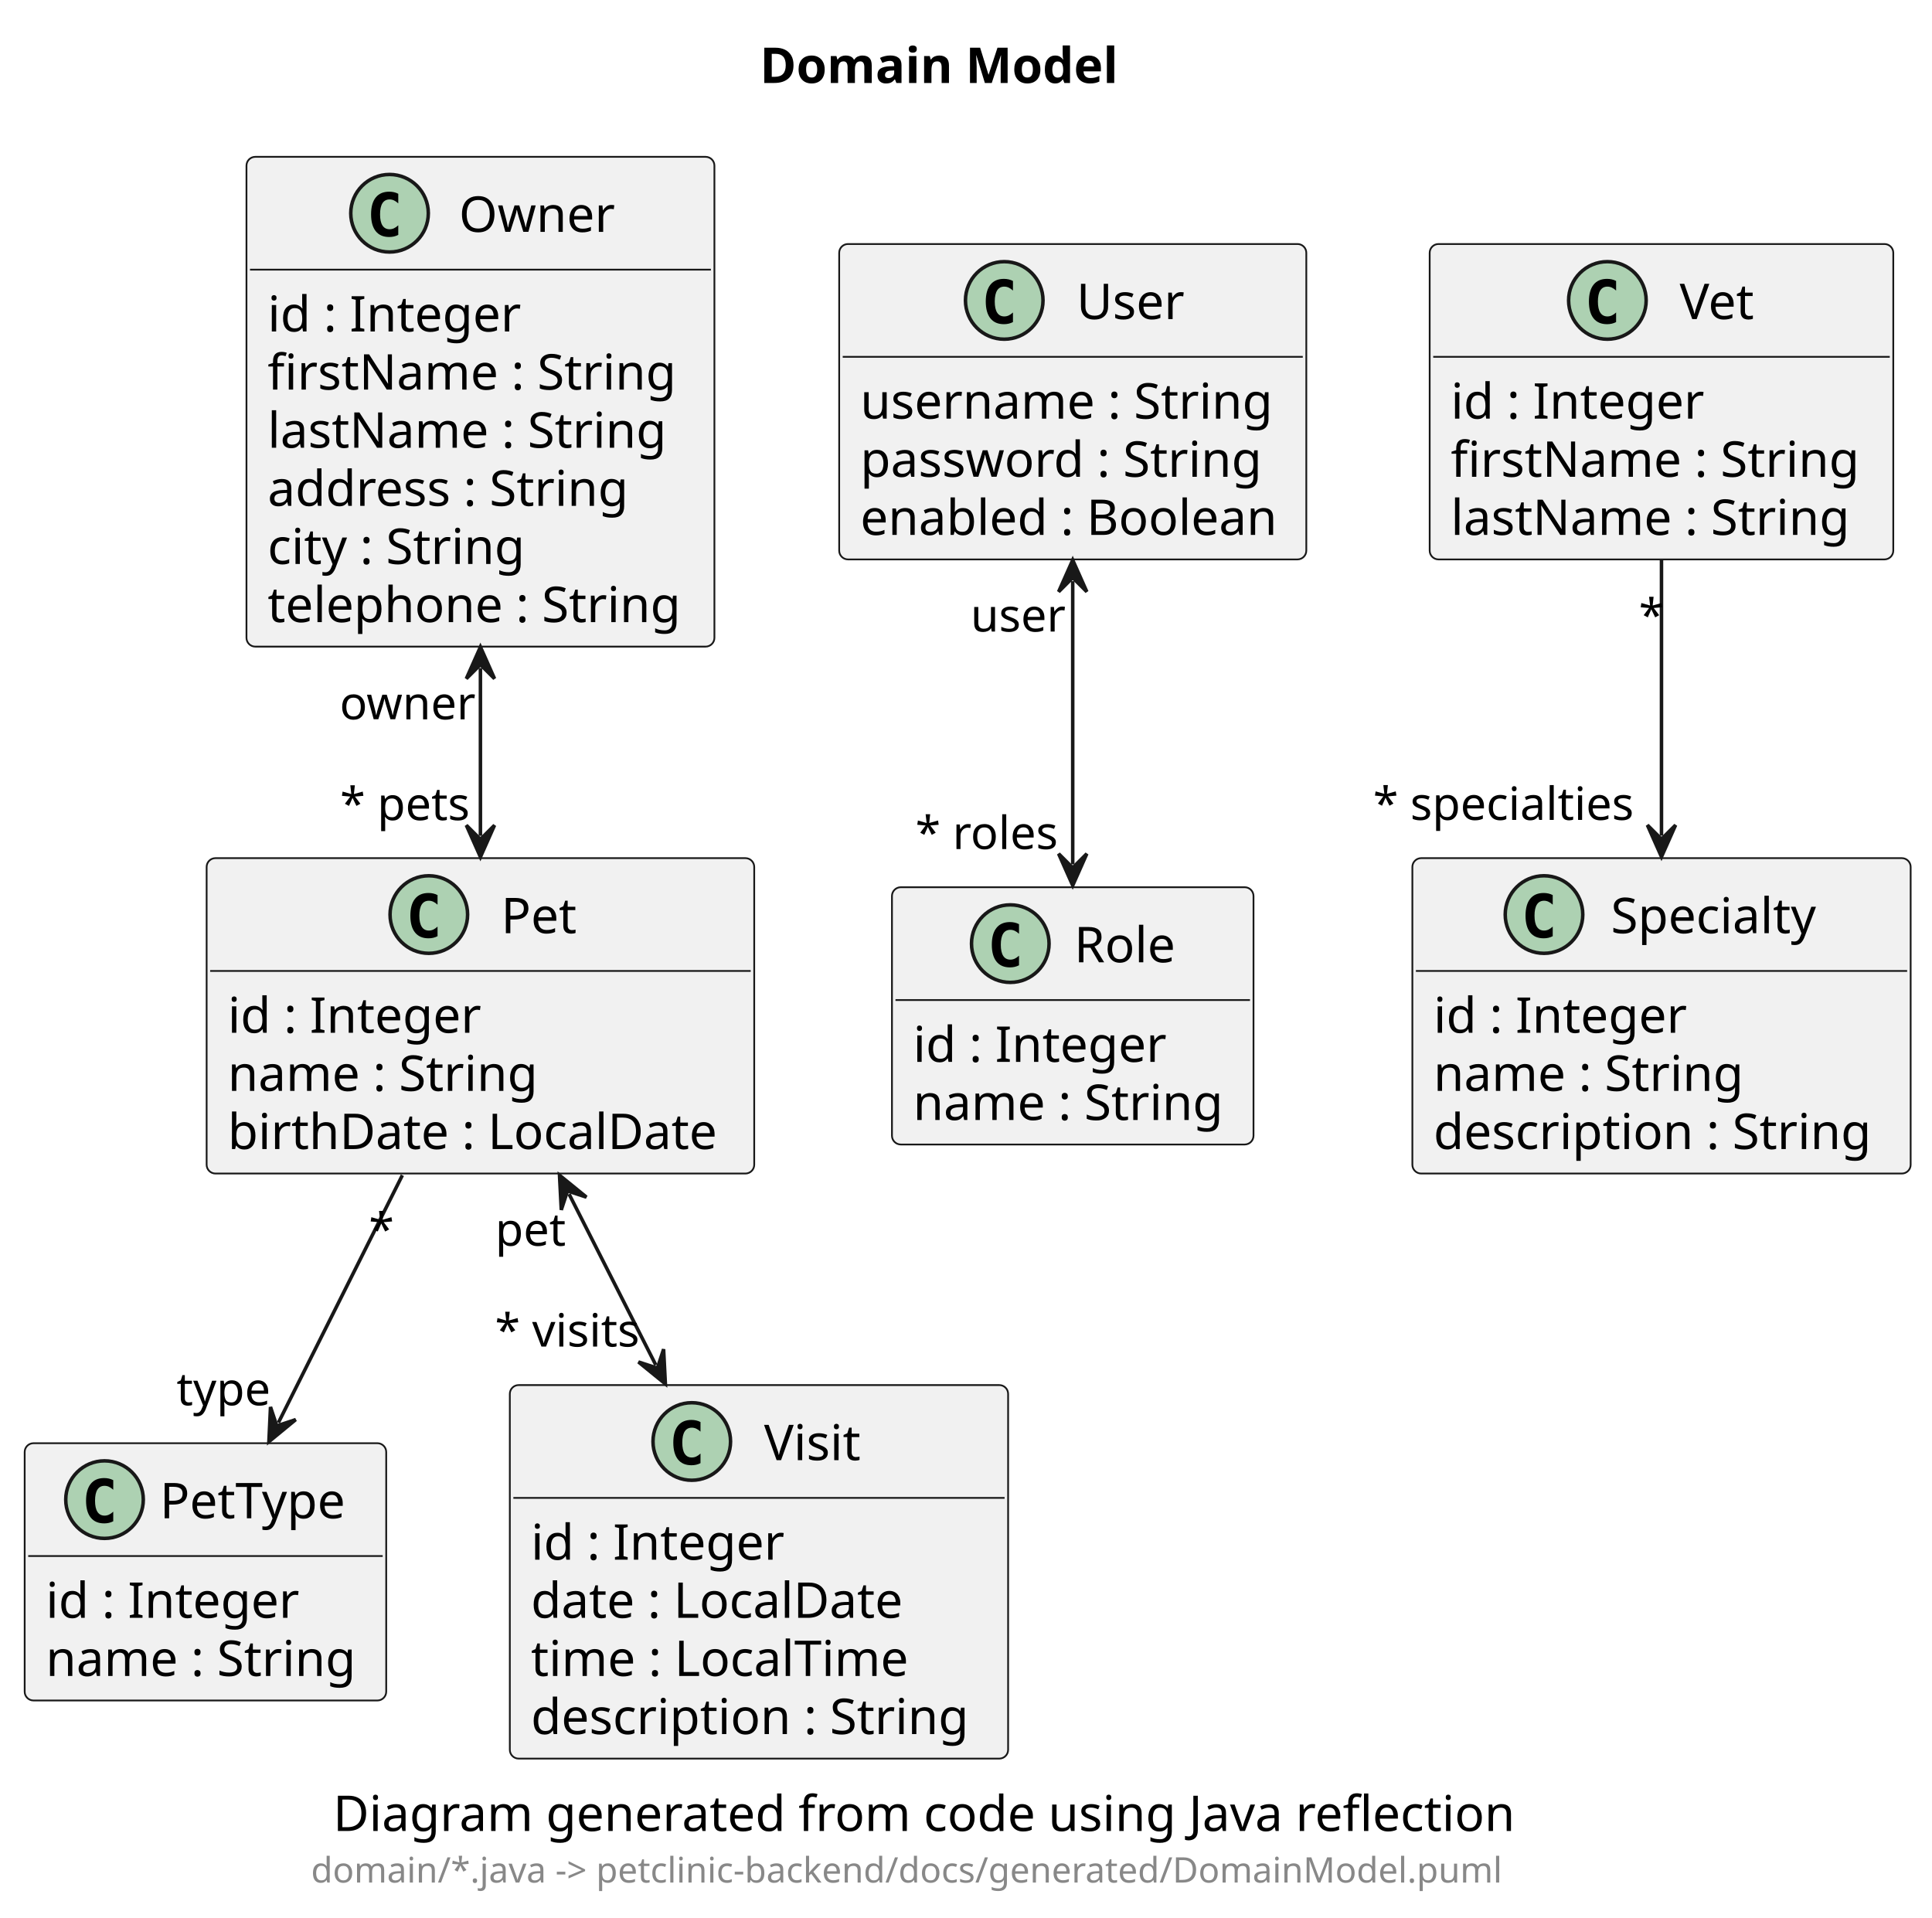
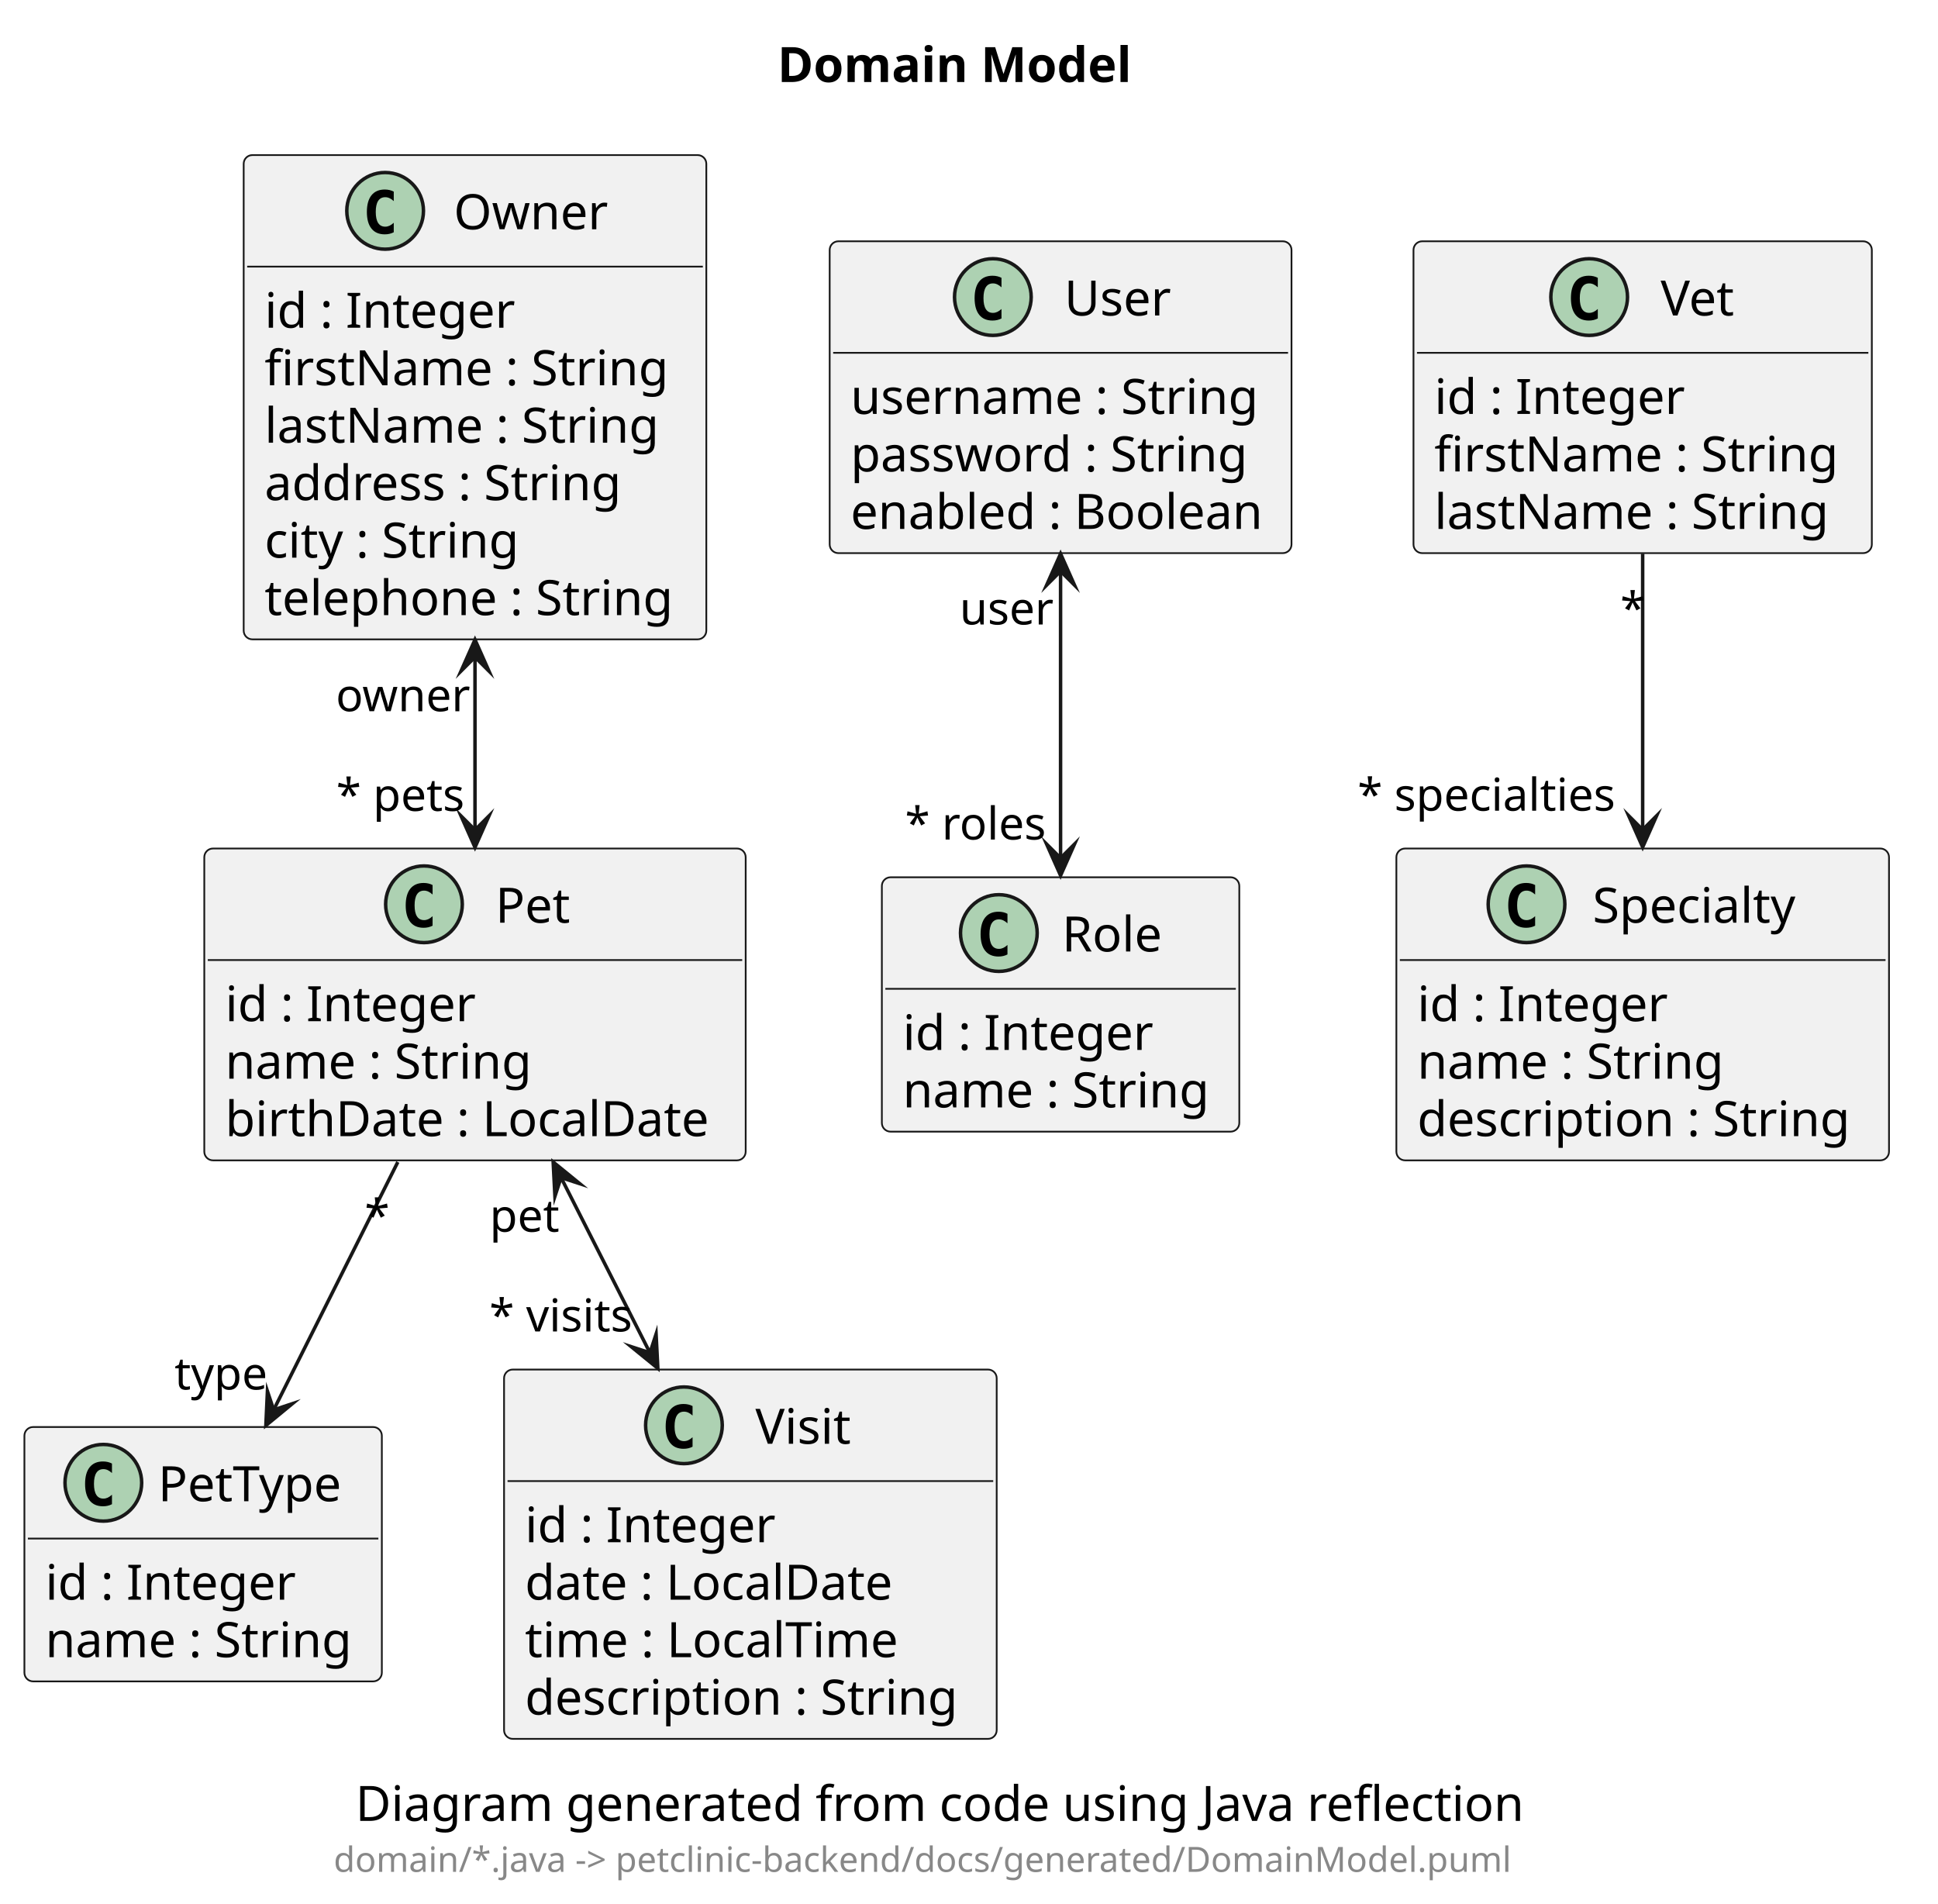
- <svg xmlns="http://www.w3.org/2000/svg" xmlns:xlink="http://www.w3.org/1999/xlink" contentStyleType="text/css" data-diagram-type="CLASS" height="544px" preserveAspectRatio="none" style="width:548px;height:544px;background:#FFFFFF;" version="1.1" viewBox="0 0 548 544" width="548px" zoomAndPan="magnify">
+ <svg xmlns="http://www.w3.org/2000/svg" xmlns:xlink="http://www.w3.org/1999/xlink" version="1.1" data-diagram-type="CLASS" style="width:556px;height:546px;background:#FFFFFF;" width="556px" height="546px" viewBox="0 0 556 546" zoomAndPan="magnify" preserveAspectRatio="none" contentStyleType="text/css">
  <defs />
-   <g>
+   <g font-family="sans-serif" lengthAdjust="spacing">
    <g class="title" data-source-line="2">
-       <text fill="#000000" font-family="sans-serif" font-size="14" font-weight="bold" lengthAdjust="spacing" textLength="103.893" x="215.527" y="23.535">Domain Model</text>
+       <text x="223.027" y="23.535" fill="#000" font-size="14" textLength="103.893" font-weight="700">Domain Model</text>
    </g>
-     <g class="entity" data-qualified-name="Owner" data-source-line="11" id="ent0002">
-       <a href="src://petclinic-backend/src/main/java/victor/training/petclinic/domain/Owner.java:28" target="_top" title="Click to open in editor" xlink:actuate="onRequest" xlink:href="src://petclinic-backend/src/main/java/victor/training/petclinic/domain/Owner.java:28" xlink:show="new" xlink:title="Click to open in editor" xlink:type="simple">
-         <rect fill="#F1F1F1" height="138.93" rx="2.5" ry="2.5" style="stroke:#181818;stroke-width:0.5;" width="132.73" x="69.91" y="44.488" />
-         <ellipse cx="110.492" cy="60.488" fill="#ADD1B2" rx="11" ry="11" style="stroke:#181818;stroke-width:1;" />
-         <path d="M112.966,66.631 Q112.384,66.93 111.745,67.08 Q111.106,67.229 110.4,67.229 Q107.894,67.229 106.574,65.577 Q105.254,63.925 105.254,60.804 Q105.254,57.675 106.574,56.023 Q107.894,54.371 110.4,54.371 Q111.106,54.371 111.754,54.52 Q112.401,54.67 112.966,54.969 L112.966,57.691 Q112.335,57.11 111.741,56.841 Q111.148,56.571 110.517,56.571 Q109.172,56.571 108.487,57.638 Q107.802,58.704 107.802,60.804 Q107.802,62.896 108.487,63.963 Q109.172,65.029 110.517,65.029 Q111.148,65.029 111.741,64.76 Q112.335,64.49 112.966,63.909 Z " fill="#000000" />
-         <text fill="#000000" font-family="sans-serif" font-size="14" lengthAdjust="spacing" textLength="43.88" x="130.177" y="65.779">Owner</text>
-         <line style="stroke:#181818;stroke-width:0.5;" x1="70.91" x2="201.639" y1="76.488" y2="76.488" />
-         <text fill="#000000" font-family="sans-serif" font-size="14" lengthAdjust="spacing" textLength="74.163" x="75.91" y="94.023">id : Integer</text>
-         <text fill="#000000" font-family="sans-serif" font-size="14" lengthAdjust="spacing" textLength="119.499" x="75.91" y="110.512">firstName : String</text>
-         <text fill="#000000" font-family="sans-serif" font-size="14" lengthAdjust="spacing" textLength="116.355" x="75.91" y="127">lastName : String</text>
-         <text fill="#000000" font-family="sans-serif" font-size="14" lengthAdjust="spacing" textLength="106.415" x="75.91" y="143.488">address : String</text>
-         <text fill="#000000" font-family="sans-serif" font-size="14" lengthAdjust="spacing" textLength="77.027" x="75.91" y="159.977">city : String</text>
-         <text fill="#000000" font-family="sans-serif" font-size="14" lengthAdjust="spacing" textLength="120.73" x="75.91" y="176.465">telephone : String</text>
+     <g class="entity" data-qualified-name="Owner" id="ent0001" data-source-line="11">
+       <a target="_top" href="src://petclinic-backend/src/main/java/victor/training/petclinic/domain/Owner.java:28" xlink:href="src://petclinic-backend/src/main/java/victor/training/petclinic/domain/Owner.java:28" xlink:type="simple" xlink:actuate="onRequest" xlink:show="new" title="Click to open in editor" xlink:title="Click to open in editor">
+         <rect x="69.91" y="44.488" width="132.729" height="138.93" fill="#F1F1F1" style="stroke:#181818;stroke-width:0.5;" rx="2.5" ry="2.5" />
+         <ellipse cx="110.492" cy="60.488" rx="11" ry="11" fill="#ADD1B2" style="stroke:#181818;stroke-width:1;" />
+         <path d="M112.965,66.631 Q112.384,66.93 111.745,67.08 Q111.106,67.229 110.401,67.229 Q107.894,67.229 106.574,65.577 Q105.254,63.925 105.254,60.804 Q105.254,57.675 106.574,56.023 Q107.894,54.371 110.401,54.371 Q111.106,54.371 111.754,54.521 Q112.401,54.67 112.965,54.969 L112.965,57.691 Q112.335,57.11 111.741,56.841 Q111.148,56.571 110.517,56.571 Q109.172,56.571 108.487,57.637 Q107.802,58.704 107.802,60.804 Q107.802,62.896 108.487,63.963 Q109.172,65.029 110.517,65.029 Q111.148,65.029 111.741,64.76 Q112.335,64.49 112.965,63.909 Z " fill="#000" />
+         <text x="130.177" y="65.779" fill="#000" font-size="14" textLength="43.88">Owner</text>
+         <line x1="70.91" y1="76.488" x2="201.639" y2="76.488" style="stroke:#181818;stroke-width:0.5;" />
+         <text x="75.91" y="94.023" fill="#000" font-size="14" textLength="74.163">id : Integer</text>
+         <text x="75.91" y="110.512" fill="#000" font-size="14" textLength="119.499">firstName : String</text>
+         <text x="75.91" y="127" fill="#000" font-size="14" textLength="116.354">lastName : String</text>
+         <text x="75.91" y="143.488" fill="#000" font-size="14" textLength="106.415">address : String</text>
+         <text x="75.91" y="159.977" fill="#000" font-size="14" textLength="77.027">city : String</text>
+         <text x="75.91" y="176.465" fill="#000" font-size="14" textLength="120.729">telephone : String</text>
      </a>
    </g>
-     <g class="entity" data-qualified-name="Pet" data-source-line="19" id="ent0003">
-       <a href="src://petclinic-backend/src/main/java/victor/training/petclinic/domain/Pet.java:29" target="_top" title="Click to open in editor" xlink:actuate="onRequest" xlink:href="src://petclinic-backend/src/main/java/victor/training/petclinic/domain/Pet.java:29" xlink:show="new" xlink:title="Click to open in editor" xlink:type="simple">
-         <rect fill="#F1F1F1" height="89.465" rx="2.5" ry="2.5" style="stroke:#181818;stroke-width:0.5;" width="155.322" x="58.61" y="243.418" />
-         <ellipse cx="121.634" cy="259.418" fill="#ADD1B2" rx="11" ry="11" style="stroke:#181818;stroke-width:1;" />
-         <path d="M124.107,265.561 Q123.526,265.86 122.887,266.01 Q122.248,266.159 121.542,266.159 Q119.035,266.159 117.716,264.507 Q116.396,262.855 116.396,259.734 Q116.396,256.605 117.716,254.953 Q119.035,253.301 121.542,253.301 Q122.248,253.301 122.895,253.451 Q123.543,253.6 124.107,253.899 L124.107,256.621 Q123.476,256.04 122.883,255.771 Q122.289,255.501 121.658,255.501 Q120.314,255.501 119.629,256.567 Q118.944,257.634 118.944,259.734 Q118.944,261.826 119.629,262.893 Q120.314,263.959 121.658,263.959 Q122.289,263.959 122.883,263.69 Q123.476,263.42 124.107,262.839 Z " fill="#000000" />
-         <text fill="#000000" font-family="sans-serif" font-size="14" lengthAdjust="spacing" textLength="20.774" x="142.134" y="264.709">Pet</text>
-         <line style="stroke:#181818;stroke-width:0.5;" x1="59.61" x2="212.932" y1="275.418" y2="275.418" />
-         <text fill="#000000" font-family="sans-serif" font-size="14" lengthAdjust="spacing" textLength="74.163" x="64.61" y="292.953">id : Integer</text>
-         <text fill="#000000" font-family="sans-serif" font-size="14" lengthAdjust="spacing" textLength="90.549" x="64.61" y="309.442">name : String</text>
-         <text fill="#000000" font-family="sans-serif" font-size="14" lengthAdjust="spacing" textLength="143.322" x="64.61" y="325.93">birthDate : LocalDate</text>
+     <g class="entity" data-qualified-name="Pet" id="ent0002" data-source-line="19">
+       <a target="_top" href="src://petclinic-backend/src/main/java/victor/training/petclinic/domain/Pet.java:29" xlink:href="src://petclinic-backend/src/main/java/victor/training/petclinic/domain/Pet.java:29" xlink:type="simple" xlink:actuate="onRequest" xlink:show="new" title="Click to open in editor" xlink:title="Click to open in editor">
+         <rect x="58.61" y="243.418" width="155.322" height="89.465" fill="#F1F1F1" style="stroke:#181818;stroke-width:0.5;" rx="2.5" ry="2.5" />
+         <ellipse cx="121.634" cy="259.418" rx="11" ry="11" fill="#ADD1B2" style="stroke:#181818;stroke-width:1;" />
+         <path d="M124.107,265.561 Q123.526,265.86 122.887,266.01 Q122.248,266.159 121.542,266.159 Q119.035,266.159 117.715,264.507 Q116.396,262.855 116.396,259.734 Q116.396,256.605 117.715,254.953 Q119.035,253.301 121.542,253.301 Q122.248,253.301 122.895,253.451 Q123.543,253.6 124.107,253.899 L124.107,256.621 Q123.476,256.04 122.883,255.771 Q122.289,255.501 121.658,255.501 Q120.314,255.501 119.629,256.567 Q118.944,257.634 118.944,259.734 Q118.944,261.826 119.629,262.893 Q120.314,263.959 121.658,263.959 Q122.289,263.959 122.883,263.69 Q123.476,263.42 124.107,262.839 Z " fill="#000" />
+         <text x="142.134" y="264.709" fill="#000" font-size="14" textLength="20.774">Pet</text>
+         <line x1="59.61" y1="275.418" x2="212.932" y2="275.418" style="stroke:#181818;stroke-width:0.5;" />
+         <text x="64.61" y="292.953" fill="#000" font-size="14" textLength="74.163">id : Integer</text>
+         <text x="64.61" y="309.442" fill="#000" font-size="14" textLength="90.549">name : String</text>
+         <text x="64.61" y="325.93" fill="#000" font-size="14" textLength="143.322">birthDate : LocalDate</text>
      </a>
    </g>
-     <g class="entity" data-qualified-name="PetType" data-source-line="24" id="ent0004">
-       <a href="src://petclinic-backend/src/main/java/victor/training/petclinic/domain/PetType.java:8" target="_top" title="Click to open in editor" xlink:actuate="onRequest" xlink:href="src://petclinic-backend/src/main/java/victor/training/petclinic/domain/PetType.java:8" xlink:show="new" xlink:title="Click to open in editor" xlink:type="simple">
-         <rect fill="#F1F1F1" height="72.977" rx="2.5" ry="2.5" style="stroke:#181818;stroke-width:0.5;" width="102.549" x="7" y="409.378" />
-         <ellipse cx="29.648" cy="425.378" fill="#ADD1B2" rx="11" ry="11" style="stroke:#181818;stroke-width:1;" />
-         <path d="M32.121,431.521 Q31.54,431.82 30.901,431.97 Q30.262,432.119 29.556,432.119 Q27.05,432.119 25.73,430.467 Q24.41,428.815 24.41,425.694 Q24.41,422.565 25.73,420.913 Q27.05,419.261 29.556,419.261 Q30.262,419.261 30.91,419.411 Q31.557,419.56 32.121,419.859 L32.121,422.581 Q31.491,422 30.897,421.731 Q30.303,421.461 29.673,421.461 Q28.328,421.461 27.643,422.527 Q26.958,423.594 26.958,425.694 Q26.958,427.786 27.643,428.853 Q28.328,429.919 29.673,429.919 Q30.303,429.919 30.897,429.649 Q31.491,429.38 32.121,428.799 Z " fill="#000000" />
-         <text fill="#000000" font-family="sans-serif" font-size="14" lengthAdjust="spacing" textLength="53.553" x="45.348" y="430.669">PetType</text>
-         <line style="stroke:#181818;stroke-width:0.5;" x1="8" x2="108.549" y1="441.378" y2="441.378" />
-         <text fill="#000000" font-family="sans-serif" font-size="14" lengthAdjust="spacing" textLength="74.163" x="13" y="458.913">id : Integer</text>
-         <text fill="#000000" font-family="sans-serif" font-size="14" lengthAdjust="spacing" textLength="90.549" x="13" y="475.402">name : String</text>
+     <g class="entity" data-qualified-name="PetType" id="ent0003" data-source-line="24">
+       <a target="_top" href="src://petclinic-backend/src/main/java/victor/training/petclinic/domain/PetType.java:8" xlink:href="src://petclinic-backend/src/main/java/victor/training/petclinic/domain/PetType.java:8" xlink:type="simple" xlink:actuate="onRequest" xlink:show="new" title="Click to open in editor" xlink:title="Click to open in editor">
+         <rect x="7" y="409.378" width="102.549" height="72.977" fill="#F1F1F1" style="stroke:#181818;stroke-width:0.5;" rx="2.5" ry="2.5" />
+         <ellipse cx="29.648" cy="425.378" rx="11" ry="11" fill="#ADD1B2" style="stroke:#181818;stroke-width:1;" />
+         <path d="M32.121,431.521 Q31.54,431.82 30.901,431.97 Q30.262,432.119 29.556,432.119 Q27.05,432.119 25.73,430.467 Q24.41,428.815 24.41,425.694 Q24.41,422.565 25.73,420.913 Q27.05,419.261 29.556,419.261 Q30.262,419.261 30.909,419.411 Q31.557,419.56 32.121,419.859 L32.121,422.581 Q31.491,422 30.897,421.731 Q30.304,421.461 29.673,421.461 Q28.328,421.461 27.643,422.527 Q26.958,423.594 26.958,425.694 Q26.958,427.786 27.643,428.853 Q28.328,429.919 29.673,429.919 Q30.304,429.919 30.897,429.65 Q31.491,429.38 32.121,428.799 Z " fill="#000" />
+         <text x="45.348" y="430.669" fill="#000" font-size="14" textLength="53.553">PetType</text>
+         <line x1="8" y1="441.378" x2="108.549" y2="441.378" style="stroke:#181818;stroke-width:0.5;" />
+         <text x="13" y="458.913" fill="#000" font-size="14" textLength="74.163">id : Integer</text>
+         <text x="13" y="475.402" fill="#000" font-size="14" textLength="90.549">name : String</text>
      </a>
    </g>
-     <g class="entity" data-qualified-name="Role" data-source-line="28" id="ent0005">
-       <a href="src://petclinic-backend/src/main/java/victor/training/petclinic/domain/Role.java:8" target="_top" title="Click to open in editor" xlink:actuate="onRequest" xlink:href="src://petclinic-backend/src/main/java/victor/training/petclinic/domain/Role.java:8" xlink:show="new" xlink:title="Click to open in editor" xlink:type="simple">
-         <rect fill="#F1F1F1" height="72.977" rx="2.5" ry="2.5" style="stroke:#181818;stroke-width:0.5;" width="102.549" x="253" y="251.668" />
-         <ellipse cx="286.562" cy="267.668" fill="#ADD1B2" rx="11" ry="11" style="stroke:#181818;stroke-width:1;" />
-         <path d="M289.036,273.811 Q288.455,274.11 287.815,274.26 Q287.176,274.409 286.471,274.409 Q283.964,274.409 282.644,272.757 Q281.324,271.105 281.324,267.984 Q281.324,264.855 282.644,263.203 Q283.964,261.551 286.471,261.551 Q287.176,261.551 287.824,261.7 Q288.471,261.85 289.036,262.149 L289.036,264.871 Q288.405,264.29 287.811,264.021 Q287.218,263.751 286.587,263.751 Q285.242,263.751 284.557,264.817 Q283.873,265.884 283.873,267.984 Q283.873,270.076 284.557,271.143 Q285.242,272.209 286.587,272.209 Q287.218,272.209 287.811,271.94 Q288.405,271.67 289.036,271.089 Z " fill="#000000" />
-         <text fill="#000000" font-family="sans-serif" font-size="14" lengthAdjust="spacing" textLength="29.299" x="304.688" y="272.959">Role</text>
-         <line style="stroke:#181818;stroke-width:0.5;" x1="254" x2="354.549" y1="283.668" y2="283.668" />
-         <text fill="#000000" font-family="sans-serif" font-size="14" lengthAdjust="spacing" textLength="74.163" x="259" y="301.203">id : Integer</text>
-         <text fill="#000000" font-family="sans-serif" font-size="14" lengthAdjust="spacing" textLength="90.549" x="259" y="317.692">name : String</text>
+     <g class="entity" data-qualified-name="Role" id="ent0004" data-source-line="28">
+       <a target="_top" href="src://petclinic-backend/src/main/java/victor/training/petclinic/domain/Role.java:8" xlink:href="src://petclinic-backend/src/main/java/victor/training/petclinic/domain/Role.java:8" xlink:type="simple" xlink:actuate="onRequest" xlink:show="new" title="Click to open in editor" xlink:title="Click to open in editor">
+         <rect x="253" y="251.668" width="102.549" height="72.977" fill="#F1F1F1" style="stroke:#181818;stroke-width:0.5;" rx="2.5" ry="2.5" />
+         <ellipse cx="286.563" cy="267.668" rx="11" ry="11" fill="#ADD1B2" style="stroke:#181818;stroke-width:1;" />
+         <path d="M289.036,273.811 Q288.455,274.11 287.815,274.26 Q287.176,274.409 286.471,274.409 Q283.964,274.409 282.644,272.757 Q281.324,271.105 281.324,267.984 Q281.324,264.855 282.644,263.203 Q283.964,261.551 286.471,261.551 Q287.176,261.551 287.824,261.701 Q288.471,261.85 289.036,262.149 L289.036,264.871 Q288.405,264.29 287.811,264.021 Q287.218,263.751 286.587,263.751 Q285.242,263.751 284.557,264.817 Q283.873,265.884 283.873,267.984 Q283.873,270.076 284.557,271.143 Q285.242,272.209 286.587,272.209 Q287.218,272.209 287.811,271.94 Q288.405,271.67 289.036,271.089 Z " fill="#000" />
+         <text x="304.688" y="272.959" fill="#000" font-size="14" textLength="29.299">Role</text>
+         <line x1="254" y1="283.668" x2="354.549" y2="283.668" style="stroke:#181818;stroke-width:0.5;" />
+         <text x="259" y="301.203" fill="#000" font-size="14" textLength="74.163">id : Integer</text>
+         <text x="259" y="317.692" fill="#000" font-size="14" textLength="90.549">name : String</text>
      </a>
    </g>
-     <g class="entity" data-qualified-name="Specialty" data-source-line="32" id="ent0006">
-       <a href="src://petclinic-backend/src/main/java/victor/training/petclinic/domain/Specialty.java:7" target="_top" title="Click to open in editor" xlink:actuate="onRequest" xlink:href="src://petclinic-backend/src/main/java/victor/training/petclinic/domain/Specialty.java:7" xlink:show="new" xlink:title="Click to open in editor" xlink:type="simple">
-         <rect fill="#F1F1F1" height="89.465" rx="2.5" ry="2.5" style="stroke:#181818;stroke-width:0.5;" width="141.336" x="400.61" y="243.418" />
-         <ellipse cx="437.947" cy="259.418" fill="#ADD1B2" rx="11" ry="11" style="stroke:#181818;stroke-width:1;" />
-         <path d="M440.42,265.561 Q439.839,265.86 439.2,266.01 Q438.561,266.159 437.855,266.159 Q435.348,266.159 434.029,264.507 Q432.709,262.855 432.709,259.734 Q432.709,256.605 434.029,254.953 Q435.348,253.301 437.855,253.301 Q438.561,253.301 439.208,253.451 Q439.856,253.6 440.42,253.899 L440.42,256.621 Q439.789,256.04 439.196,255.771 Q438.602,255.501 437.971,255.501 Q436.627,255.501 435.942,256.567 Q435.257,257.634 435.257,259.734 Q435.257,261.826 435.942,262.893 Q436.627,263.959 437.971,263.959 Q438.602,263.959 439.196,263.69 Q439.789,263.42 440.42,262.839 Z " fill="#000000" />
-         <text fill="#000000" font-family="sans-serif" font-size="14" lengthAdjust="spacing" textLength="59.698" x="456.911" y="264.709">Specialty</text>
-         <line style="stroke:#181818;stroke-width:0.5;" x1="401.61" x2="540.946" y1="275.418" y2="275.418" />
-         <text fill="#000000" font-family="sans-serif" font-size="14" lengthAdjust="spacing" textLength="74.163" x="406.61" y="292.953">id : Integer</text>
-         <text fill="#000000" font-family="sans-serif" font-size="14" lengthAdjust="spacing" textLength="90.549" x="406.61" y="309.442">name : String</text>
-         <text fill="#000000" font-family="sans-serif" font-size="14" lengthAdjust="spacing" textLength="129.336" x="406.61" y="325.93">description : String</text>
+     <g class="entity" data-qualified-name="Specialty" id="ent0005" data-source-line="32">
+       <a target="_top" href="src://petclinic-backend/src/main/java/victor/training/petclinic/domain/Specialty.java:7" xlink:href="src://petclinic-backend/src/main/java/victor/training/petclinic/domain/Specialty.java:7" xlink:type="simple" xlink:actuate="onRequest" xlink:show="new" title="Click to open in editor" xlink:title="Click to open in editor">
+         <rect x="400.61" y="243.418" width="141.336" height="89.465" fill="#F1F1F1" style="stroke:#181818;stroke-width:0.5;" rx="2.5" ry="2.5" />
+         <ellipse cx="437.947" cy="259.418" rx="11" ry="11" fill="#ADD1B2" style="stroke:#181818;stroke-width:1;" />
+         <path d="M440.42,265.561 Q439.839,265.86 439.2,266.01 Q438.561,266.159 437.855,266.159 Q435.348,266.159 434.029,264.507 Q432.709,262.855 432.709,259.734 Q432.709,256.605 434.029,254.953 Q435.348,253.301 437.855,253.301 Q438.561,253.301 439.208,253.451 Q439.856,253.6 440.42,253.899 L440.42,256.621 Q439.789,256.04 439.196,255.771 Q438.602,255.501 437.971,255.501 Q436.627,255.501 435.942,256.567 Q435.257,257.634 435.257,259.734 Q435.257,261.826 435.942,262.893 Q436.627,263.959 437.971,263.959 Q438.602,263.959 439.196,263.69 Q439.789,263.42 440.42,262.839 Z " fill="#000" />
+         <text x="456.911" y="264.709" fill="#000" font-size="14" textLength="59.698">Specialty</text>
+         <line x1="401.61" y1="275.418" x2="540.946" y2="275.418" style="stroke:#181818;stroke-width:0.5;" />
+         <text x="406.61" y="292.953" fill="#000" font-size="14" textLength="74.163">id : Integer</text>
+         <text x="406.61" y="309.442" fill="#000" font-size="14" textLength="90.549">name : String</text>
+         <text x="406.61" y="325.93" fill="#000" font-size="14" textLength="129.336">description : String</text>
      </a>
    </g>
-     <g class="entity" data-qualified-name="User" data-source-line="37" id="ent0007">
-       <a href="src://petclinic-backend/src/main/java/victor/training/petclinic/domain/User.java:11" target="_top" title="Click to open in editor" xlink:actuate="onRequest" xlink:href="src://petclinic-backend/src/main/java/victor/training/petclinic/domain/User.java:11" xlink:show="new" xlink:title="Click to open in editor" xlink:type="simple">
-         <rect fill="#F1F1F1" height="89.465" rx="2.5" ry="2.5" style="stroke:#181818;stroke-width:0.5;" width="132.497" x="238.03" y="69.218" />
-         <ellipse cx="284.846" cy="85.218" fill="#ADD1B2" rx="11" ry="11" style="stroke:#181818;stroke-width:1;" />
-         <path d="M287.319,91.361 Q286.738,91.66 286.099,91.81 Q285.46,91.959 284.754,91.959 Q282.247,91.959 280.928,90.307 Q279.608,88.655 279.608,85.534 Q279.608,82.405 280.928,80.753 Q282.247,79.101 284.754,79.101 Q285.46,79.101 286.107,79.251 Q286.755,79.4 287.319,79.699 L287.319,82.421 Q286.688,81.84 286.095,81.571 Q285.501,81.301 284.87,81.301 Q283.526,81.301 282.841,82.368 Q282.156,83.434 282.156,85.534 Q282.156,87.626 282.841,88.693 Q283.526,89.759 284.87,89.759 Q285.501,89.759 286.095,89.49 Q286.688,89.22 287.319,88.639 Z " fill="#000000" />
-         <text fill="#000000" font-family="sans-serif" font-size="14" lengthAdjust="spacing" textLength="30.365" x="305.346" y="90.509">User</text>
-         <line style="stroke:#181818;stroke-width:0.5;" x1="239.03" x2="369.527" y1="101.218" y2="101.218" />
-         <text fill="#000000" font-family="sans-serif" font-size="14" lengthAdjust="spacing" textLength="119.902" x="244.03" y="118.753">username : String</text>
-         <text fill="#000000" font-family="sans-serif" font-size="14" lengthAdjust="spacing" textLength="118.002" x="244.03" y="135.242">password : String</text>
-         <text fill="#000000" font-family="sans-serif" font-size="14" lengthAdjust="spacing" textLength="120.497" x="244.03" y="151.73">enabled : Boolean</text>
+     <g class="entity" data-qualified-name="User" id="ent0006" data-source-line="37">
+       <a target="_top" href="src://petclinic-backend/src/main/java/victor/training/petclinic/domain/User.java:11" xlink:href="src://petclinic-backend/src/main/java/victor/training/petclinic/domain/User.java:11" xlink:type="simple" xlink:actuate="onRequest" xlink:show="new" title="Click to open in editor" xlink:title="Click to open in editor">
+         <rect x="238.03" y="69.218" width="132.497" height="89.465" fill="#F1F1F1" style="stroke:#181818;stroke-width:0.5;" rx="2.5" ry="2.5" />
+         <ellipse cx="284.846" cy="85.218" rx="11" ry="11" fill="#ADD1B2" style="stroke:#181818;stroke-width:1;" />
+         <path d="M287.319,91.361 Q286.738,91.66 286.099,91.81 Q285.46,91.959 284.754,91.959 Q282.247,91.959 280.927,90.307 Q279.608,88.655 279.608,85.534 Q279.608,82.405 280.927,80.753 Q282.247,79.101 284.754,79.101 Q285.46,79.101 286.107,79.251 Q286.755,79.4 287.319,79.699 L287.319,82.421 Q286.688,81.84 286.095,81.571 Q285.501,81.301 284.87,81.301 Q283.526,81.301 282.841,82.367 Q282.156,83.434 282.156,85.534 Q282.156,87.626 282.841,88.693 Q283.526,89.759 284.87,89.759 Q285.501,89.759 286.095,89.49 Q286.688,89.22 287.319,88.639 Z " fill="#000" />
+         <text x="305.346" y="90.509" fill="#000" font-size="14" textLength="30.365">User</text>
+         <line x1="239.03" y1="101.218" x2="369.527" y2="101.218" style="stroke:#181818;stroke-width:0.5;" />
+         <text x="244.03" y="118.753" fill="#000" font-size="14" textLength="119.902">username : String</text>
+         <text x="244.03" y="135.242" fill="#000" font-size="14" textLength="118.002">password : String</text>
+         <text x="244.03" y="151.73" fill="#000" font-size="14" textLength="120.497">enabled : Boolean</text>
      </a>
    </g>
-     <g class="entity" data-qualified-name="Vet" data-source-line="42" id="ent0008">
-       <a href="src://petclinic-backend/src/main/java/victor/training/petclinic/domain/Vet.java:11" target="_top" title="Click to open in editor" xlink:actuate="onRequest" xlink:href="src://petclinic-backend/src/main/java/victor/training/petclinic/domain/Vet.java:11" xlink:show="new" xlink:title="Click to open in editor" xlink:type="simple">
-         <rect fill="#F1F1F1" height="89.465" rx="2.5" ry="2.5" style="stroke:#181818;stroke-width:0.5;" width="131.499" x="405.52" y="69.218" />
-         <ellipse cx="455.925" cy="85.218" fill="#ADD1B2" rx="11" ry="11" style="stroke:#181818;stroke-width:1;" />
-         <path d="M458.398,91.361 Q457.817,91.66 457.178,91.81 Q456.539,91.959 455.833,91.959 Q453.326,91.959 452.006,90.307 Q450.687,88.655 450.687,85.534 Q450.687,82.405 452.006,80.753 Q453.326,79.101 455.833,79.101 Q456.539,79.101 457.186,79.251 Q457.834,79.4 458.398,79.699 L458.398,82.421 Q457.767,81.84 457.174,81.571 Q456.58,81.301 455.949,81.301 Q454.604,81.301 453.92,82.368 Q453.235,83.434 453.235,85.534 Q453.235,87.626 453.92,88.693 Q454.604,89.759 455.949,89.759 Q456.58,89.759 457.174,89.49 Q457.767,89.22 458.398,88.639 Z " fill="#000000" />
-         <text fill="#000000" font-family="sans-serif" font-size="14" lengthAdjust="spacing" textLength="22.189" x="476.425" y="90.509">Vet</text>
-         <line style="stroke:#181818;stroke-width:0.5;" x1="406.52" x2="536.019" y1="101.218" y2="101.218" />
-         <text fill="#000000" font-family="sans-serif" font-size="14" lengthAdjust="spacing" textLength="74.163" x="411.52" y="118.753">id : Integer</text>
-         <text fill="#000000" font-family="sans-serif" font-size="14" lengthAdjust="spacing" textLength="119.499" x="411.52" y="135.242">firstName : String</text>
-         <text fill="#000000" font-family="sans-serif" font-size="14" lengthAdjust="spacing" textLength="116.355" x="411.52" y="151.73">lastName : String</text>
+     <g class="entity" data-qualified-name="Vet" id="ent0007" data-source-line="42">
+       <a target="_top" href="src://petclinic-backend/src/main/java/victor/training/petclinic/domain/Vet.java:11" xlink:href="src://petclinic-backend/src/main/java/victor/training/petclinic/domain/Vet.java:11" xlink:type="simple" xlink:actuate="onRequest" xlink:show="new" title="Click to open in editor" xlink:title="Click to open in editor">
+         <rect x="405.52" y="69.218" width="131.499" height="89.465" fill="#F1F1F1" style="stroke:#181818;stroke-width:0.5;" rx="2.5" ry="2.5" />
+         <ellipse cx="455.925" cy="85.218" rx="11" ry="11" fill="#ADD1B2" style="stroke:#181818;stroke-width:1;" />
+         <path d="M458.398,91.361 Q457.817,91.66 457.178,91.81 Q456.539,91.959 455.833,91.959 Q453.326,91.959 452.006,90.307 Q450.687,88.655 450.687,85.534 Q450.687,82.405 452.006,80.753 Q453.326,79.101 455.833,79.101 Q456.539,79.101 457.186,79.251 Q457.833,79.4 458.398,79.699 L458.398,82.421 Q457.767,81.84 457.174,81.571 Q456.58,81.301 455.949,81.301 Q454.604,81.301 453.92,82.367 Q453.235,83.434 453.235,85.534 Q453.235,87.626 453.92,88.693 Q454.604,89.759 455.949,89.759 Q456.58,89.759 457.174,89.49 Q457.767,89.22 458.398,88.639 Z " fill="#000" />
+         <text x="476.425" y="90.509" fill="#000" font-size="14" textLength="22.189">Vet</text>
+         <line x1="406.52" y1="101.218" x2="536.019" y2="101.218" style="stroke:#181818;stroke-width:0.5;" />
+         <text x="411.52" y="118.753" fill="#000" font-size="14" textLength="74.163">id : Integer</text>
+         <text x="411.52" y="135.242" fill="#000" font-size="14" textLength="119.499">firstName : String</text>
+         <text x="411.52" y="151.73" fill="#000" font-size="14" textLength="116.354">lastName : String</text>
      </a>
    </g>
-     <g class="entity" data-qualified-name="Visit" data-source-line="47" id="ent0009">
-       <a href="src://petclinic-backend/src/main/java/victor/training/petclinic/domain/Visit.java:11" target="_top" title="Click to open in editor" xlink:actuate="onRequest" xlink:href="src://petclinic-backend/src/main/java/victor/training/petclinic/domain/Visit.java:11" xlink:show="new" xlink:title="Click to open in editor" xlink:type="simple">
-         <rect fill="#F1F1F1" height="105.953" rx="2.5" ry="2.5" style="stroke:#181818;stroke-width:0.5;" width="141.336" x="144.61" y="392.888" />
-         <ellipse cx="196.218" cy="408.888" fill="#ADD1B2" rx="11" ry="11" style="stroke:#181818;stroke-width:1;" />
-         <path d="M198.691,415.031 Q198.11,415.33 197.471,415.48 Q196.832,415.629 196.126,415.629 Q193.619,415.629 192.299,413.977 Q190.98,412.325 190.98,409.204 Q190.98,406.075 192.299,404.423 Q193.619,402.771 196.126,402.771 Q196.832,402.771 197.479,402.921 Q198.127,403.07 198.691,403.369 L198.691,406.091 Q198.06,405.51 197.467,405.241 Q196.873,404.971 196.242,404.971 Q194.898,404.971 194.213,406.038 Q193.528,407.104 193.528,409.204 Q193.528,411.296 194.213,412.363 Q194.898,413.429 196.242,413.429 Q196.873,413.429 197.467,413.159 Q198.06,412.89 198.691,412.309 Z " fill="#000000" />
-         <text fill="#000000" font-family="sans-serif" font-size="14" lengthAdjust="spacing" textLength="29.62" x="216.718" y="414.179">Visit</text>
-         <line style="stroke:#181818;stroke-width:0.5;" x1="145.61" x2="284.946" y1="424.888" y2="424.888" />
-         <text fill="#000000" font-family="sans-serif" font-size="14" lengthAdjust="spacing" textLength="74.163" x="150.61" y="442.423">id : Integer</text>
-         <text fill="#000000" font-family="sans-serif" font-size="14" lengthAdjust="spacing" textLength="109.136" x="150.61" y="458.912">date : LocalDate</text>
-         <text fill="#000000" font-family="sans-serif" font-size="14" lengthAdjust="spacing" textLength="112.226" x="150.61" y="475.4">time : LocalTime</text>
-         <text fill="#000000" font-family="sans-serif" font-size="14" lengthAdjust="spacing" textLength="129.336" x="150.61" y="491.888">description : String</text>
+     <g class="entity" data-qualified-name="Visit" id="ent0008" data-source-line="47">
+       <a target="_top" href="src://petclinic-backend/src/main/java/victor/training/petclinic/domain/Visit.java:11" xlink:href="src://petclinic-backend/src/main/java/victor/training/petclinic/domain/Visit.java:11" xlink:type="simple" xlink:actuate="onRequest" xlink:show="new" title="Click to open in editor" xlink:title="Click to open in editor">
+         <rect x="144.61" y="392.888" width="141.336" height="105.953" fill="#F1F1F1" style="stroke:#181818;stroke-width:0.5;" rx="2.5" ry="2.5" />
+         <ellipse cx="196.218" cy="408.888" rx="11" ry="11" fill="#ADD1B2" style="stroke:#181818;stroke-width:1;" />
+         <path d="M198.691,415.031 Q198.11,415.33 197.471,415.48 Q196.832,415.629 196.126,415.629 Q193.619,415.629 192.299,413.977 Q190.98,412.325 190.98,409.204 Q190.98,406.075 192.299,404.423 Q193.619,402.771 196.126,402.771 Q196.832,402.771 197.479,402.921 Q198.127,403.07 198.691,403.369 L198.691,406.091 Q198.06,405.51 197.467,405.241 Q196.873,404.971 196.242,404.971 Q194.898,404.971 194.213,406.037 Q193.528,407.104 193.528,409.204 Q193.528,411.296 194.213,412.363 Q194.898,413.429 196.242,413.429 Q196.873,413.429 197.467,413.16 Q198.06,412.89 198.691,412.309 Z " fill="#000" />
+         <text x="216.718" y="414.179" fill="#000" font-size="14" textLength="29.62">Visit</text>
+         <line x1="145.61" y1="424.888" x2="284.946" y2="424.888" style="stroke:#181818;stroke-width:0.5;" />
+         <text x="150.61" y="442.423" fill="#000" font-size="14" textLength="74.163">id : Integer</text>
+         <text x="150.61" y="458.912" fill="#000" font-size="14" textLength="109.136">date : LocalDate</text>
+         <text x="150.61" y="475.4" fill="#000" font-size="14" textLength="112.226">time : LocalTime</text>
+         <text x="150.61" y="491.888" fill="#000" font-size="14" textLength="129.336">description : String</text>
      </a>
    </g>
-     <g class="link" data-entity-1="ent0002" data-entity-2="ent0003" data-link-type="dependency" data-source-line="54" id="lnk10">
-       <path codeLine="54" d="M136.27,189.508 C136.27,209.578 136.27,218.978 136.27,237.088" fill="none" id="Owner-Pet" style="stroke:#181818;stroke-width:1;" />
-       <polygon fill="#181818" points="136.27,183.508,132.27,192.508,136.27,188.508,140.27,192.508,136.27,183.508" style="stroke:#181818;stroke-width:1;" />
-       <polygon fill="#181818" points="136.27,243.088,140.27,234.088,136.27,238.088,132.27,234.088,136.27,243.088" style="stroke:#181818;stroke-width:1;" />
-       <text fill="#000000" font-family="sans-serif" font-size="13" lengthAdjust="spacing" textLength="38.632" x="96.343" y="204.039">owner</text>
-       <text fill="#000000" font-family="sans-serif" font-size="13" lengthAdjust="spacing" textLength="37.292" x="96.459" y="232.632">* pets</text>
+     <g class="link" data-entity-1="ent0001" data-entity-2="ent0002" id="lnk9" data-source-line="54" data-link-type="dependency">
+       <path d="M136.27,188.508 C136.27,208.578 136.27,219.978 136.27,238.088" style="stroke:#181818;stroke-width:1;" fill="none" id="Owner-Pet" codeLine="54" />
+       <polygon points="136.27,183.508,132.27,192.508,136.27,188.508,140.27,192.508,136.27,183.508" fill="#181818" style="stroke:#181818;stroke-width:1;stroke-linejoin:miter;stroke-miterlimit:10;" />
+       <polygon points="136.27,243.088,140.27,234.088,136.27,238.088,132.27,234.088,136.27,243.088" fill="#181818" style="stroke:#181818;stroke-width:1;stroke-linejoin:miter;stroke-miterlimit:10;" />
+       <text x="96.343" y="204.039" fill="#000" font-size="13" textLength="38.632">owner</text>
+       <text x="96.459" y="232.632" fill="#000" font-size="13" textLength="37.292">* pets</text>
    </g>
-     <g class="link" data-entity-1="ent0003" data-entity-2="ent0004" data-link-type="dependency" data-source-line="55" id="lnk11">
-       <path codeLine="55" d="M114.13,333.358 C102.15,357.268 90.227,381.074 78.957,403.574" fill="none" id="Pet-to-PetType" style="stroke:#181818;stroke-width:1;" />
-       <polygon fill="#181818" points="76.27,408.938,83.877,402.683,78.509,404.468,76.724,399.1,76.27,408.938" style="stroke:#181818;stroke-width:1;" />
-       <text fill="#000000" font-family="sans-serif" font-size="13" lengthAdjust="spacing" textLength="6.265" x="104.613" y="353.361">*</text>
-       <text fill="#000000" font-family="sans-serif" font-size="13" lengthAdjust="spacing" textLength="27.079" x="50.078" y="398.62">type</text>
+     <g class="link" data-entity-1="ent0002" data-entity-2="ent0003" id="lnk10" data-source-line="55" data-link-type="dependency">
+       <path d="M114.13,333.358 C102.15,357.268 89.779,381.968 78.509,404.468" style="stroke:#181818;stroke-width:1;" fill="none" id="Pet-to-PetType" codeLine="55" />
+       <polygon points="76.27,408.938,83.877,402.683,78.509,404.468,76.724,399.1,76.27,408.938" fill="#181818" style="stroke:#181818;stroke-width:1;stroke-linejoin:miter;stroke-miterlimit:10;" />
+       <text x="104.613" y="353.36" fill="#000" font-size="13">*</text>
+       <text x="50.078" y="398.621" fill="#000" font-size="13" textLength="27.079">type</text>
    </g>
-     <g class="link" data-entity-1="ent0003" data-entity-2="ent0009" data-link-type="dependency" data-source-line="56" id="lnk12">
-       <path codeLine="56" d="M161.415,338.709 C170.765,357.139 176.277,367.987 186.017,387.197" fill="none" id="Pet-Visit" style="stroke:#181818;stroke-width:1;" />
-       <polygon fill="#181818" points="158.7,333.358,159.205,343.194,160.962,337.817,166.339,339.575,158.7,333.358" style="stroke:#181818;stroke-width:1;" />
-       <polygon fill="#181818" points="188.73,392.548,188.228,382.712,186.469,388.089,181.092,386.33,188.73,392.548" style="stroke:#181818;stroke-width:1;" />
-       <text fill="#000000" font-family="sans-serif" font-size="13" lengthAdjust="spacing" textLength="20.287" x="140.468" y="353.361">pet</text>
-       <text fill="#000000" font-family="sans-serif" font-size="13" lengthAdjust="spacing" textLength="42.739" x="140.39" y="381.965">* visits</text>
+     <g class="link" data-entity-1="ent0002" data-entity-2="ent0008" id="lnk11" data-source-line="56" data-link-type="dependency">
+       <path d="M160.962,337.817 C170.312,356.247 176.729,368.879 186.469,388.089" style="stroke:#181818;stroke-width:1;" fill="none" id="Pet-Visit" codeLine="56" />
+       <polygon points="158.7,333.358,159.205,343.194,160.962,337.817,166.339,339.575,158.7,333.358" fill="#181818" style="stroke:#181818;stroke-width:1;stroke-linejoin:miter;stroke-miterlimit:10;" />
+       <polygon points="188.73,392.548,188.228,382.712,186.469,388.089,181.092,386.33,188.73,392.548" fill="#181818" style="stroke:#181818;stroke-width:1;stroke-linejoin:miter;stroke-miterlimit:10;" />
+       <text x="140.468" y="353.36" fill="#000" font-size="13" textLength="20.287">pet</text>
+       <text x="140.39" y="381.965" fill="#000" font-size="13" textLength="42.739">* visits</text>
    </g>
-     <g class="link" data-entity-1="ent0007" data-entity-2="ent0005" data-link-type="dependency" data-source-line="57" id="lnk13">
-       <path codeLine="57" d="M304.27,164.858 C304.27,193.448 304.27,218.298 304.27,245.168" fill="none" id="User-Role" style="stroke:#181818;stroke-width:1;" />
-       <polygon fill="#181818" points="304.27,158.858,300.27,167.858,304.27,163.858,308.27,167.858,304.27,158.858" style="stroke:#181818;stroke-width:1;" />
-       <polygon fill="#181818" points="304.27,251.168,308.27,242.168,304.27,246.168,300.27,242.168,304.27,251.168" style="stroke:#181818;stroke-width:1;" />
-       <text fill="#000000" font-family="sans-serif" font-size="13" lengthAdjust="spacing" textLength="27.257" x="275.305" y="179.147">user</text>
-       <text fill="#000000" font-family="sans-serif" font-size="13" lengthAdjust="spacing" textLength="41.31" x="259.645" y="240.84">* roles</text>
+     <g class="link" data-entity-1="ent0006" data-entity-2="ent0004" id="lnk12" data-source-line="57" data-link-type="dependency">
+       <path d="M304.27,163.858 C304.27,192.448 304.27,219.298 304.27,246.168" style="stroke:#181818;stroke-width:1;" fill="none" id="User-Role" codeLine="57" />
+       <polygon points="304.27,158.858,300.27,167.858,304.27,163.858,308.27,167.858,304.27,158.858" fill="#181818" style="stroke:#181818;stroke-width:1;stroke-linejoin:miter;stroke-miterlimit:10;" />
+       <polygon points="304.27,251.168,308.27,242.168,304.27,246.168,300.27,242.168,304.27,251.168" fill="#181818" style="stroke:#181818;stroke-width:1;stroke-linejoin:miter;stroke-miterlimit:10;" />
+       <text x="275.305" y="179.147" fill="#000" font-size="13" textLength="27.257">user</text>
+       <text x="259.645" y="240.84" fill="#000" font-size="13" textLength="41.311">* roles</text>
    </g>
-     <g class="link" data-entity-1="ent0008" data-entity-2="ent0006" data-link-type="dependency" data-source-line="58" id="lnk14">
-       <path codeLine="58" d="M471.27,158.858 C471.27,184.658 471.27,211.188 471.27,237.038" fill="none" id="Vet-to-Specialty" style="stroke:#181818;stroke-width:1;" />
-       <polygon fill="#181818" points="471.27,243.038,475.27,234.038,471.27,238.038,467.27,234.038,471.27,243.038" style="stroke:#181818;stroke-width:1;" />
-       <text fill="#000000" font-family="sans-serif" font-size="13" lengthAdjust="spacing" textLength="6.265" x="464.849" y="179.147">*</text>
-       <text fill="#000000" font-family="sans-serif" font-size="13" lengthAdjust="spacing" textLength="76.273" x="389.471" y="232.574">* specialties</text>
+     <g class="link" data-entity-1="ent0007" data-entity-2="ent0005" id="lnk13" data-source-line="58" data-link-type="dependency">
+       <path d="M471.27,158.858 C471.27,184.658 471.27,212.188 471.27,238.038" style="stroke:#181818;stroke-width:1;" fill="none" id="Vet-to-Specialty" codeLine="58" />
+       <polygon points="471.27,243.038,475.27,234.038,471.27,238.038,467.27,234.038,471.27,243.038" fill="#181818" style="stroke:#181818;stroke-width:1;stroke-linejoin:miter;stroke-miterlimit:10;" />
+       <text x="464.849" y="179.147" fill="#000" font-size="13">*</text>
+       <text x="389.471" y="232.574" fill="#000" font-size="13" textLength="76.273">* specialties</text>
    </g>
    <g class="caption" data-source-line="3">
-       <text fill="#000000" font-family="sans-serif" font-size="14" lengthAdjust="spacing" textLength="345.974" x="94.486" y="519.377">Diagram generated from code using Java reflection</text>
+       <text x="101.986" y="522.377" fill="#000" font-size="14" textLength="345.974">Diagram generated from code using Java reflection</text>
    </g>
    <g class="footer" data-source-line="4">
-       <text fill="#888888" font-family="sans-serif" font-size="10" lengthAdjust="spacing" textLength="358.496" x="88.225" y="533.998">domain/*.java -&gt; petclinic-backend/docs/generated/DomainModel.puml</text>
+       <text x="95.725" y="536.998" fill="#888" font-size="10" textLength="358.496">domain/*.java -&gt; petclinic-backend/docs/generated/DomainModel.puml</text>
    </g>
  </g>
</svg>
